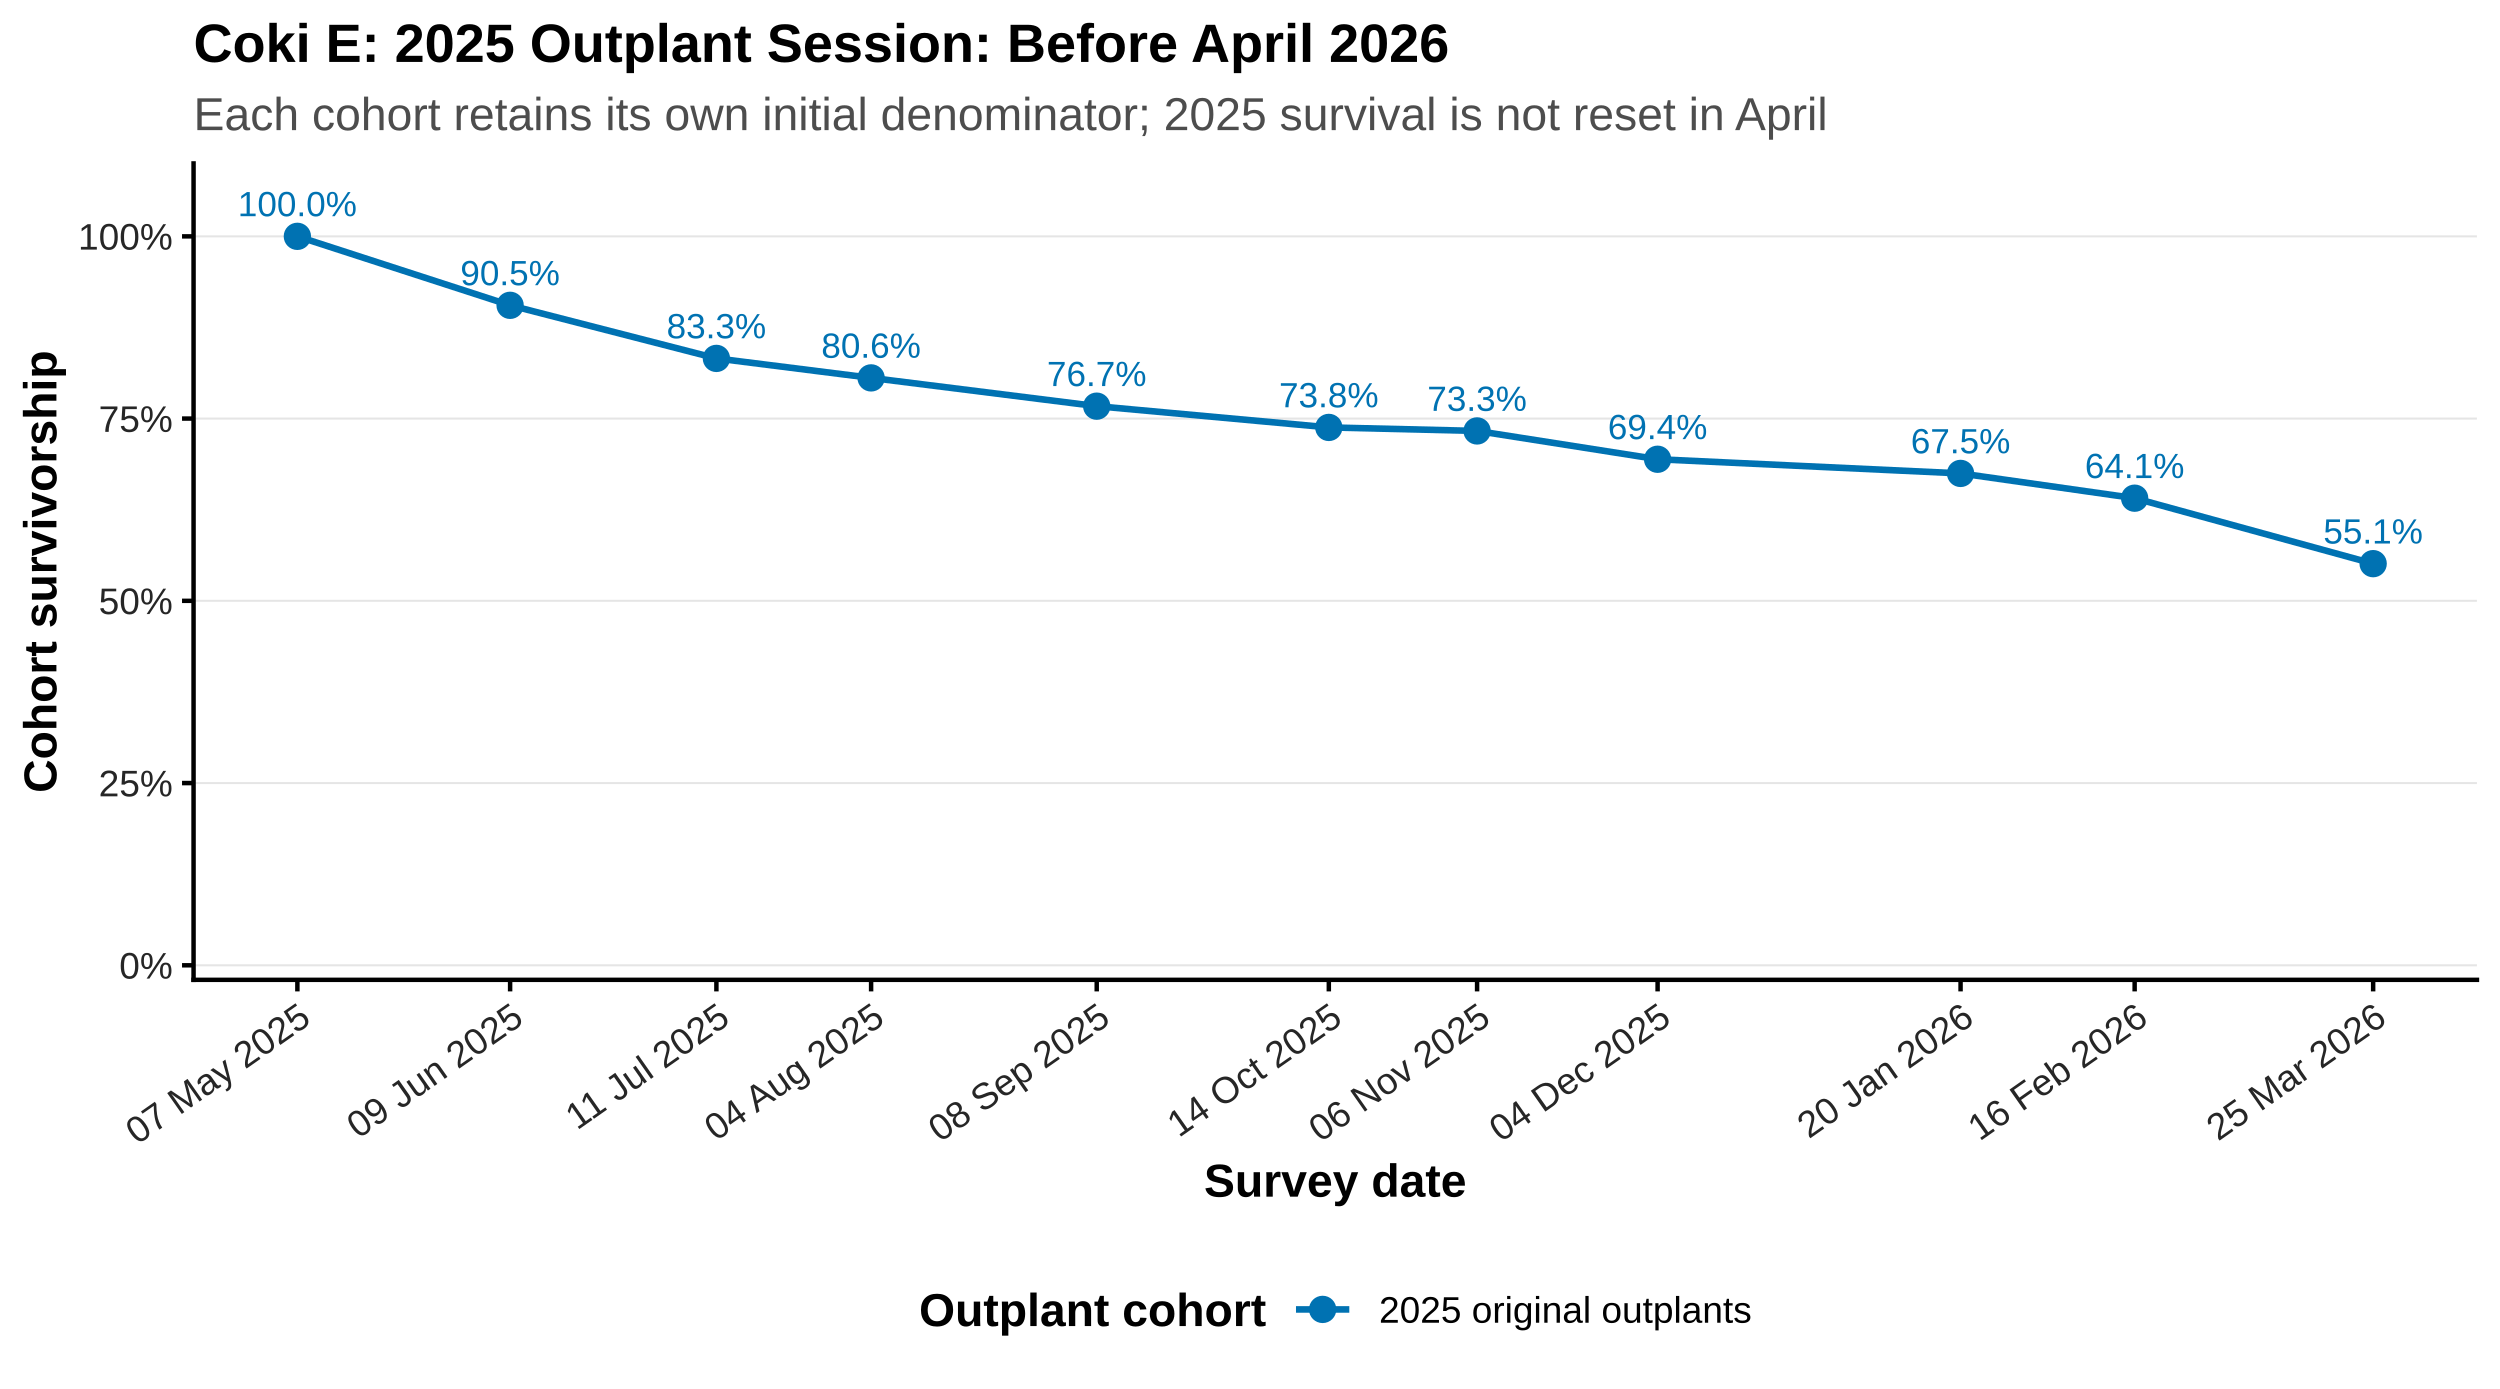
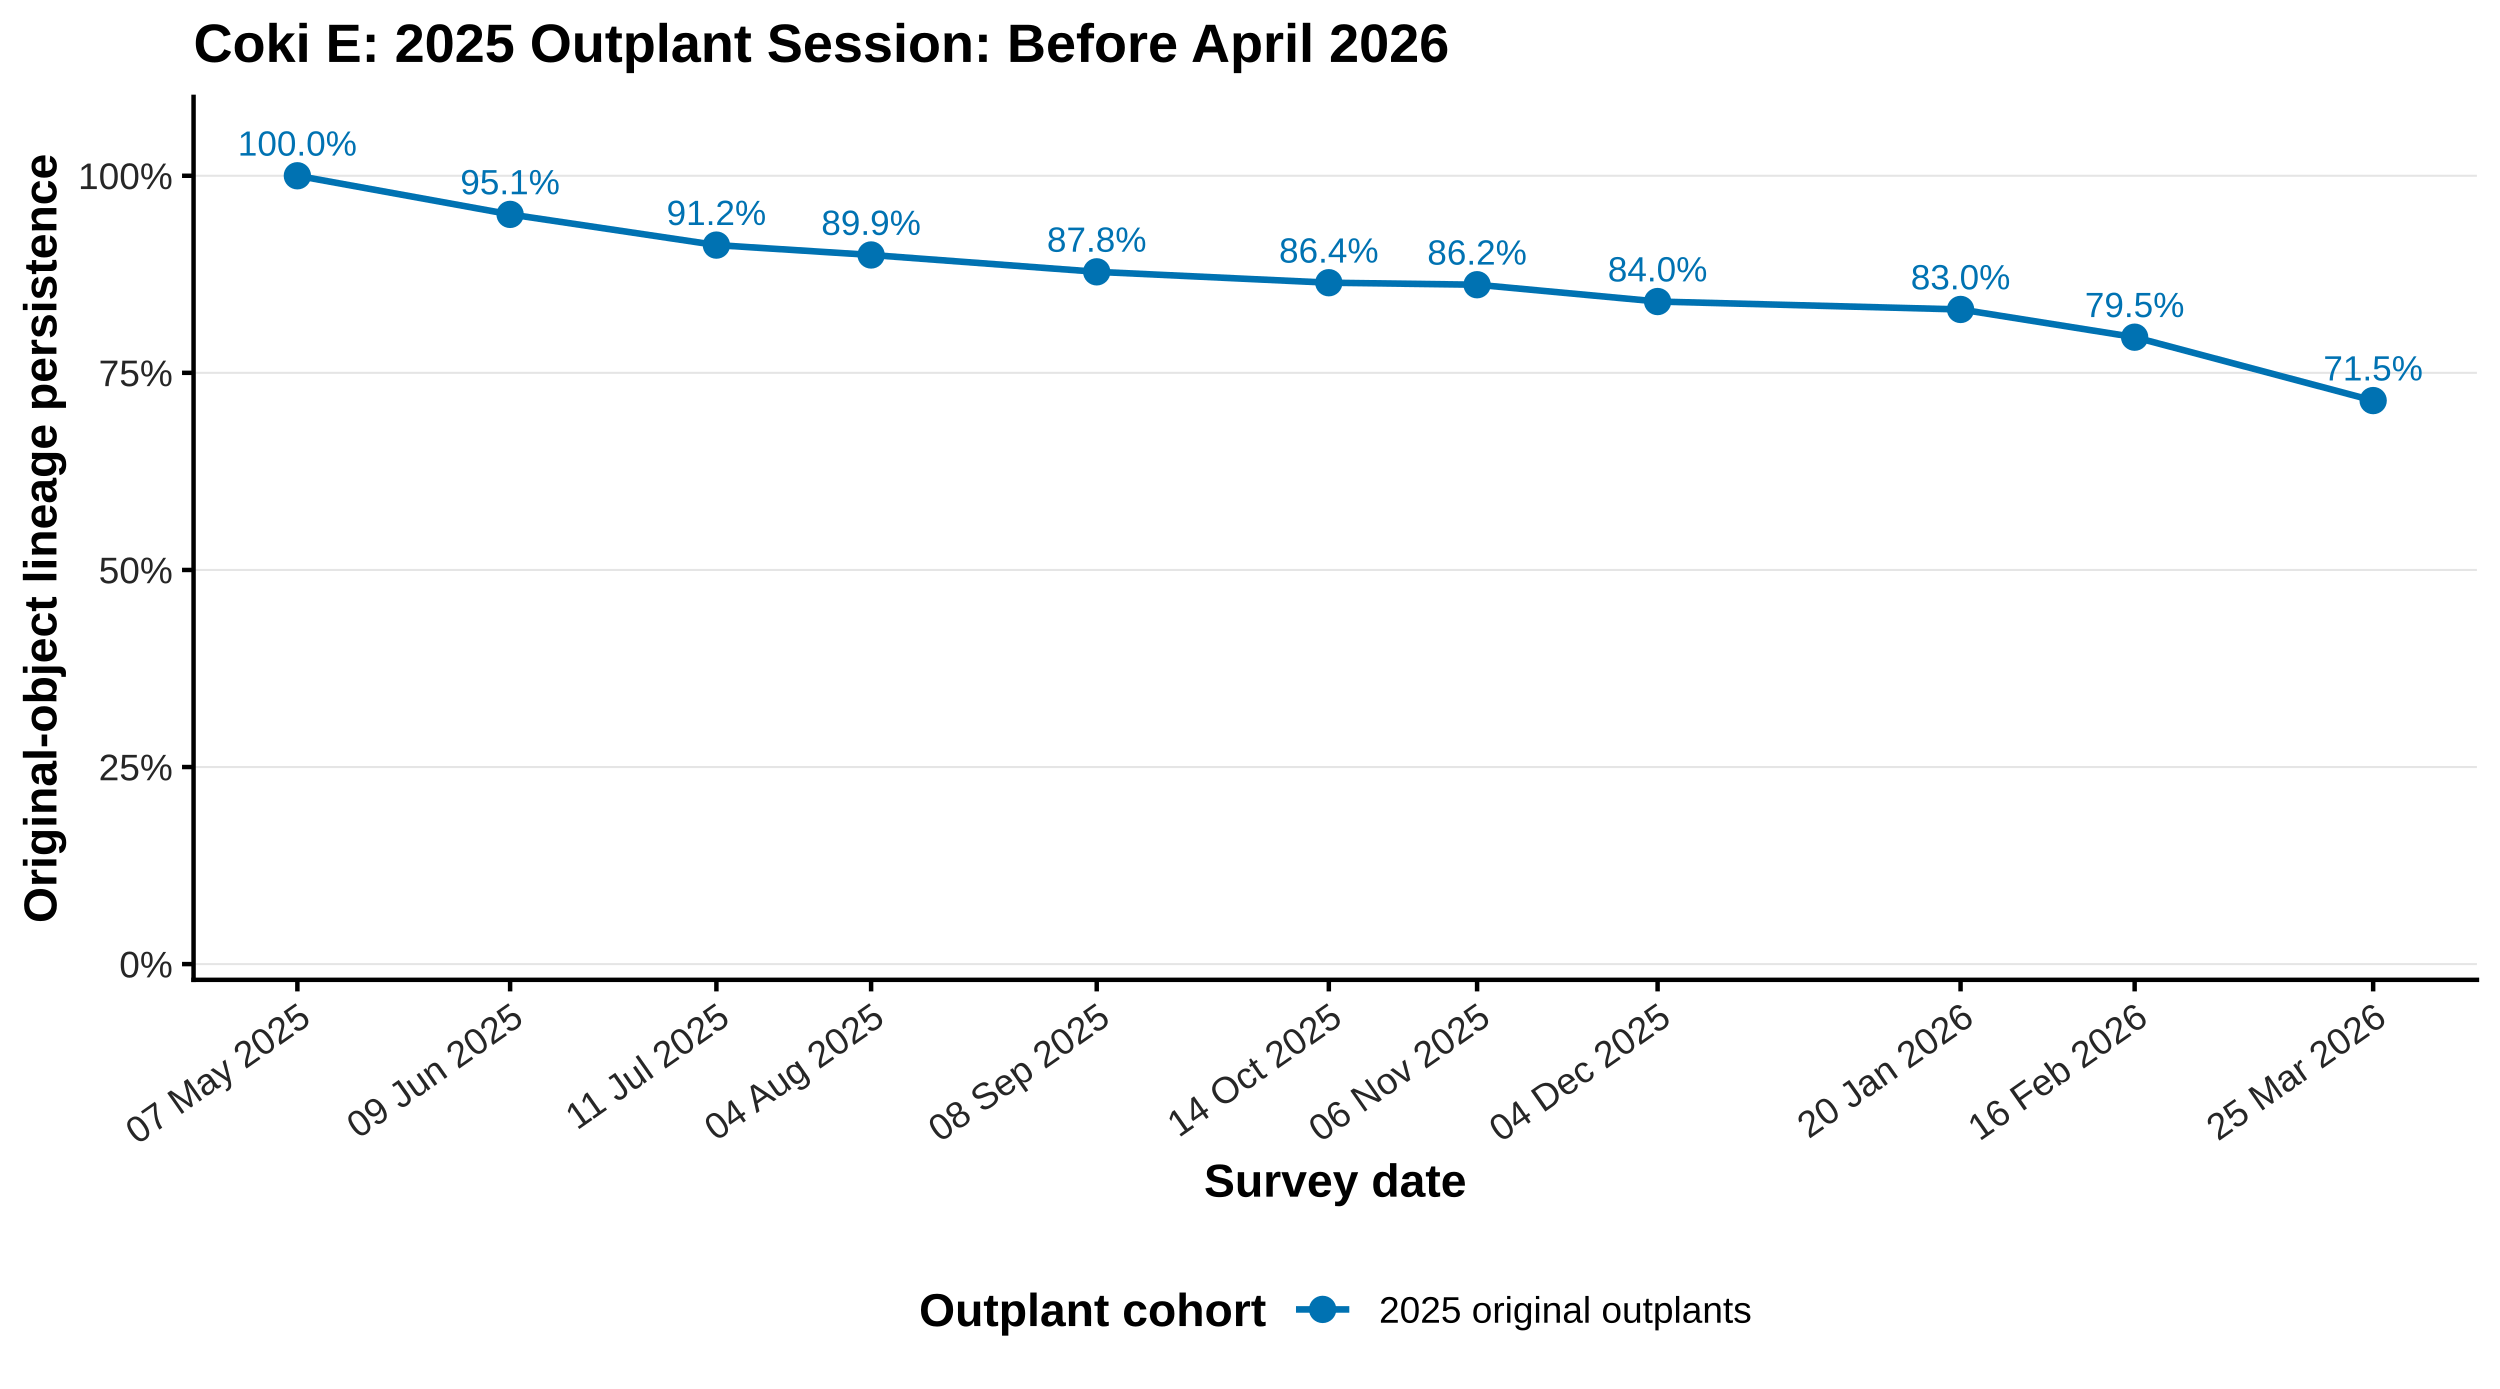
<svg xmlns="http://www.w3.org/2000/svg" class="svglite" width="648.00pt" height="360.00pt" viewBox="0 0 648.00 360.00">
  <defs>
    <style type="text/css">
    .svglite line, .svglite polyline, .svglite polygon, .svglite path, .svglite rect, .svglite circle {
      fill: none;
      stroke: #000000;
      stroke-linecap: round;
      stroke-linejoin: round;
      stroke-miterlimit: 10.00;
    }
    .svglite text {
      white-space: pre;
    }
  </style>
  </defs>
  <rect width="100%" height="100%" style="stroke: none; fill: #FFFFFF;" />
  <defs>
    <clipPath id="cpMC4wMHw2NDguMDB8MC4wMHwzNjAuMDA=">
      <rect x="0.00" y="0.00" width="648.00" height="360.00" />
    </clipPath>
  </defs>
  <g clip-path="url(#cpMC4wMHw2NDguMDB8MC4wMHwzNjAuMDA=)">
-     <rect x="0.00" y="0" width="648.00" height="360.00" style="stroke-width: 1.16; stroke: #FFFFFF; fill: #FFFFFF;" />
+     <rect x="-0" y="0.00" width="648.00" height="360.00" style="stroke-width: 1.16; stroke: #FFFFFF; fill: #FFFFFF;" />
  </g>
  <defs>
-     <clipPath id="cpNTAuMTd8NjQyLjAyfDQyLjM2fDI1My45OA==">
-       <rect x="50.17" y="42.36" width="591.85" height="211.62" />
+     <clipPath id="cpNTAuMTd8NjQyLjAyfDI1LjEyfDI1My45OA==">
+       <rect x="50.17" y="25.12" width="591.85" height="228.86" />
    </clipPath>
  </defs>
-   <g clip-path="url(#cpNTAuMTd8NjQyLjAyfDQyLjM2fDI1My45OA==)">
-     <rect x="50.17" y="42.36" width="591.85" height="211.62" style="stroke-width: 1.16; stroke: none; fill: #FFFFFF;" />
-     <polyline points="50.17,250.21 642.02,250.21 " style="stroke-width: 0.53; stroke: #E5E5E5; stroke-linecap: butt;" />
-     <polyline points="50.17,202.97 642.02,202.97 " style="stroke-width: 0.53; stroke: #E5E5E5; stroke-linecap: butt;" />
-     <polyline points="50.17,155.73 642.02,155.73 " style="stroke-width: 0.53; stroke: #E5E5E5; stroke-linecap: butt;" />
-     <polyline points="50.17,108.49 642.02,108.49 " style="stroke-width: 0.53; stroke: #E5E5E5; stroke-linecap: butt;" />
-     <polyline points="50.17,61.26 642.02,61.26 " style="stroke-width: 0.53; stroke: #E5E5E5; stroke-linecap: butt;" />
-     <polyline points="77.08,61.26 132.22,79.14 185.69,92.90 225.79,97.95 284.27,105.28 344.43,110.79 382.86,111.70 429.65,119.04 508.18,122.71 553.30,129.13 615.12,146.10 " style="stroke-width: 1.71; stroke: #0072B2; stroke-linecap: butt;" />
-     <circle cx="77.08" cy="61.26" r="3.16" style="stroke-width: 0.77; stroke: #0072B2; fill: #0072B2;" />
-     <circle cx="132.22" cy="79.14" r="3.16" style="stroke-width: 0.77; stroke: #0072B2; fill: #0072B2;" />
-     <circle cx="185.69" cy="92.90" r="3.16" style="stroke-width: 0.77; stroke: #0072B2; fill: #0072B2;" />
-     <circle cx="225.79" cy="97.95" r="3.16" style="stroke-width: 0.77; stroke: #0072B2; fill: #0072B2;" />
-     <circle cx="284.27" cy="105.28" r="3.16" style="stroke-width: 0.77; stroke: #0072B2; fill: #0072B2;" />
-     <circle cx="344.43" cy="110.79" r="3.16" style="stroke-width: 0.77; stroke: #0072B2; fill: #0072B2;" />
-     <circle cx="382.86" cy="111.70" r="3.16" style="stroke-width: 0.77; stroke: #0072B2; fill: #0072B2;" />
-     <circle cx="429.65" cy="119.04" r="3.16" style="stroke-width: 0.77; stroke: #0072B2; fill: #0072B2;" />
-     <circle cx="508.18" cy="122.71" r="3.16" style="stroke-width: 0.77; stroke: #0072B2; fill: #0072B2;" />
-     <circle cx="553.30" cy="129.13" r="3.16" style="stroke-width: 0.77; stroke: #0072B2; fill: #0072B2;" />
-     <circle cx="615.12" cy="146.10" r="3.16" style="stroke-width: 0.77; stroke: #0072B2; fill: #0072B2;" />
-     <text x="77.08" y="56.04" text-anchor="middle" style="font-size: 9.10px;fill: #0072B2; font-family: &quot;Arial&quot;;" textLength="30.83px" lengthAdjust="spacingAndGlyphs">100.0%</text>
-     <text x="132.22" y="73.92" text-anchor="middle" style="font-size: 9.10px;fill: #0072B2; font-family: &quot;Arial&quot;;" textLength="25.78px" lengthAdjust="spacingAndGlyphs">90.5%</text>
-     <text x="185.69" y="87.68" text-anchor="middle" style="font-size: 9.10px;fill: #0072B2; font-family: &quot;Arial&quot;;" textLength="25.78px" lengthAdjust="spacingAndGlyphs">83.3%</text>
-     <text x="225.79" y="92.73" text-anchor="middle" style="font-size: 9.10px;fill: #0072B2; font-family: &quot;Arial&quot;;" textLength="25.78px" lengthAdjust="spacingAndGlyphs">80.6%</text>
-     <text x="284.27" y="100.07" text-anchor="middle" style="font-size: 9.10px;fill: #0072B2; font-family: &quot;Arial&quot;;" textLength="25.78px" lengthAdjust="spacingAndGlyphs">76.7%</text>
-     <text x="344.43" y="105.57" text-anchor="middle" style="font-size: 9.10px;fill: #0072B2; font-family: &quot;Arial&quot;;" textLength="25.78px" lengthAdjust="spacingAndGlyphs">73.8%</text>
-     <text x="382.86" y="106.49" text-anchor="middle" style="font-size: 9.10px;fill: #0072B2; font-family: &quot;Arial&quot;;" textLength="25.78px" lengthAdjust="spacingAndGlyphs">73.3%</text>
-     <text x="429.65" y="113.82" text-anchor="middle" style="font-size: 9.10px;fill: #0072B2; font-family: &quot;Arial&quot;;" textLength="25.78px" lengthAdjust="spacingAndGlyphs">69.4%</text>
-     <text x="508.18" y="117.49" text-anchor="middle" style="font-size: 9.10px;fill: #0072B2; font-family: &quot;Arial&quot;;" textLength="25.78px" lengthAdjust="spacingAndGlyphs">67.5%</text>
-     <text x="553.30" y="123.91" text-anchor="middle" style="font-size: 9.10px;fill: #0072B2; font-family: &quot;Arial&quot;;" textLength="25.78px" lengthAdjust="spacingAndGlyphs">64.1%</text>
-     <text x="615.12" y="140.88" text-anchor="middle" style="font-size: 9.10px;fill: #0072B2; font-family: &quot;Arial&quot;;" textLength="25.78px" lengthAdjust="spacingAndGlyphs">55.1%</text>
+   <g clip-path="url(#cpNTAuMTd8NjQyLjAyfDI1LjEyfDI1My45OA==)">
+     <rect x="50.17" y="25.12" width="591.85" height="228.86" style="stroke-width: 1.16; stroke: none; fill: #FFFFFF;" />
+     <polyline points="50.17,249.90 642.02,249.90 " style="stroke-width: 0.53; stroke: #E5E5E5; stroke-linecap: butt;" />
+     <polyline points="50.17,198.81 642.02,198.81 " style="stroke-width: 0.53; stroke: #E5E5E5; stroke-linecap: butt;" />
+     <polyline points="50.17,147.73 642.02,147.73 " style="stroke-width: 0.53; stroke: #E5E5E5; stroke-linecap: butt;" />
+     <polyline points="50.17,96.64 642.02,96.64 " style="stroke-width: 0.53; stroke: #E5E5E5; stroke-linecap: butt;" />
+     <polyline points="50.17,45.56 642.02,45.56 " style="stroke-width: 0.53; stroke: #E5E5E5; stroke-linecap: butt;" />
+     <polyline points="77.08,45.56 132.22,55.57 185.69,63.53 225.79,66.09 284.27,70.46 344.43,73.28 382.86,73.80 429.65,78.16 508.18,80.21 553.30,87.40 615.12,103.83 " style="stroke-width: 1.71; stroke: #0072B2; stroke-linecap: butt;" />
+     <circle cx="77.08" cy="45.56" r="3.16" style="stroke-width: 0.77; stroke: #0072B2; fill: #0072B2;" />
+     <circle cx="132.22" cy="55.57" r="3.16" style="stroke-width: 0.77; stroke: #0072B2; fill: #0072B2;" />
+     <circle cx="185.69" cy="63.53" r="3.16" style="stroke-width: 0.77; stroke: #0072B2; fill: #0072B2;" />
+     <circle cx="225.79" cy="66.09" r="3.16" style="stroke-width: 0.77; stroke: #0072B2; fill: #0072B2;" />
+     <circle cx="284.27" cy="70.46" r="3.16" style="stroke-width: 0.77; stroke: #0072B2; fill: #0072B2;" />
+     <circle cx="344.43" cy="73.28" r="3.16" style="stroke-width: 0.77; stroke: #0072B2; fill: #0072B2;" />
+     <circle cx="382.86" cy="73.80" r="3.16" style="stroke-width: 0.77; stroke: #0072B2; fill: #0072B2;" />
+     <circle cx="429.65" cy="78.16" r="3.16" style="stroke-width: 0.77; stroke: #0072B2; fill: #0072B2;" />
+     <circle cx="508.18" cy="80.21" r="3.16" style="stroke-width: 0.77; stroke: #0072B2; fill: #0072B2;" />
+     <circle cx="553.30" cy="87.40" r="3.16" style="stroke-width: 0.77; stroke: #0072B2; fill: #0072B2;" />
+     <circle cx="615.12" cy="103.83" r="3.16" style="stroke-width: 0.77; stroke: #0072B2; fill: #0072B2;" />
+     <text x="77.08" y="40.34" text-anchor="middle" style="font-size: 9.10px;fill: #0072B2; font-family: &quot;Arial&quot;;" textLength="30.83px" lengthAdjust="spacingAndGlyphs">100.0%</text>
+     <text x="132.22" y="50.35" text-anchor="middle" style="font-size: 9.10px;fill: #0072B2; font-family: &quot;Arial&quot;;" textLength="25.78px" lengthAdjust="spacingAndGlyphs">95.1%</text>
+     <text x="185.69" y="58.31" text-anchor="middle" style="font-size: 9.10px;fill: #0072B2; font-family: &quot;Arial&quot;;" textLength="25.78px" lengthAdjust="spacingAndGlyphs">91.2%</text>
+     <text x="225.79" y="60.88" text-anchor="middle" style="font-size: 9.10px;fill: #0072B2; font-family: &quot;Arial&quot;;" textLength="25.78px" lengthAdjust="spacingAndGlyphs">89.9%</text>
+     <text x="284.27" y="65.24" text-anchor="middle" style="font-size: 9.10px;fill: #0072B2; font-family: &quot;Arial&quot;;" textLength="25.78px" lengthAdjust="spacingAndGlyphs">87.8%</text>
+     <text x="344.43" y="68.06" text-anchor="middle" style="font-size: 9.10px;fill: #0072B2; font-family: &quot;Arial&quot;;" textLength="25.78px" lengthAdjust="spacingAndGlyphs">86.4%</text>
+     <text x="382.86" y="68.58" text-anchor="middle" style="font-size: 9.10px;fill: #0072B2; font-family: &quot;Arial&quot;;" textLength="25.78px" lengthAdjust="spacingAndGlyphs">86.2%</text>
+     <text x="429.65" y="72.94" text-anchor="middle" style="font-size: 9.10px;fill: #0072B2; font-family: &quot;Arial&quot;;" textLength="25.78px" lengthAdjust="spacingAndGlyphs">84.0%</text>
+     <text x="508.18" y="74.99" text-anchor="middle" style="font-size: 9.10px;fill: #0072B2; font-family: &quot;Arial&quot;;" textLength="25.78px" lengthAdjust="spacingAndGlyphs">83.0%</text>
+     <text x="553.30" y="82.18" text-anchor="middle" style="font-size: 9.10px;fill: #0072B2; font-family: &quot;Arial&quot;;" textLength="25.78px" lengthAdjust="spacingAndGlyphs">79.5%</text>
+     <text x="615.12" y="98.61" text-anchor="middle" style="font-size: 9.10px;fill: #0072B2; font-family: &quot;Arial&quot;;" textLength="25.78px" lengthAdjust="spacingAndGlyphs">71.5%</text>
  </g>
  <g clip-path="url(#cpMC4wMHw2NDguMDB8MC4wMHwzNjAuMDA=)">
-     <polyline points="50.17,253.98 50.17,42.36 " style="stroke-width: 1.16; stroke-linecap: square;" />
-     <text x="44.79" y="253.65" text-anchor="end" style="font-size: 9.60px;fill: #262626; font-family: &quot;Arial&quot;;" textLength="13.87px" lengthAdjust="spacingAndGlyphs">0%</text>
-     <text x="44.79" y="206.41" text-anchor="end" style="font-size: 9.60px;fill: #262626; font-family: &quot;Arial&quot;;" textLength="19.20px" lengthAdjust="spacingAndGlyphs">25%</text>
-     <text x="44.79" y="159.17" text-anchor="end" style="font-size: 9.60px;fill: #262626; font-family: &quot;Arial&quot;;" textLength="19.20px" lengthAdjust="spacingAndGlyphs">50%</text>
-     <text x="44.79" y="111.94" text-anchor="end" style="font-size: 9.60px;fill: #262626; font-family: &quot;Arial&quot;;" textLength="19.20px" lengthAdjust="spacingAndGlyphs">75%</text>
-     <text x="44.79" y="64.70" text-anchor="end" style="font-size: 9.60px;fill: #262626; font-family: &quot;Arial&quot;;" textLength="24.54px" lengthAdjust="spacingAndGlyphs">100%</text>
-     <polyline points="47.18,250.21 50.17,250.21 " style="stroke-width: 1.16; stroke-linecap: butt;" />
-     <polyline points="47.18,202.97 50.17,202.97 " style="stroke-width: 1.16; stroke-linecap: butt;" />
-     <polyline points="47.18,155.73 50.17,155.73 " style="stroke-width: 1.16; stroke-linecap: butt;" />
-     <polyline points="47.18,108.49 50.17,108.49 " style="stroke-width: 1.16; stroke-linecap: butt;" />
-     <polyline points="47.18,61.26 50.17,61.26 " style="stroke-width: 1.16; stroke-linecap: butt;" />
+     <polyline points="50.17,253.98 50.17,25.12 " style="stroke-width: 1.16; stroke-linecap: square;" />
+     <text x="44.79" y="253.34" text-anchor="end" style="font-size: 9.60px;fill: #262626; font-family: &quot;Arial&quot;;" textLength="13.87px" lengthAdjust="spacingAndGlyphs">0%</text>
+     <text x="44.79" y="202.25" text-anchor="end" style="font-size: 9.60px;fill: #262626; font-family: &quot;Arial&quot;;" textLength="19.20px" lengthAdjust="spacingAndGlyphs">25%</text>
+     <text x="44.79" y="151.17" text-anchor="end" style="font-size: 9.60px;fill: #262626; font-family: &quot;Arial&quot;;" textLength="19.20px" lengthAdjust="spacingAndGlyphs">50%</text>
+     <text x="44.79" y="100.08" text-anchor="end" style="font-size: 9.60px;fill: #262626; font-family: &quot;Arial&quot;;" textLength="19.20px" lengthAdjust="spacingAndGlyphs">75%</text>
+     <text x="44.79" y="49.00" text-anchor="end" style="font-size: 9.60px;fill: #262626; font-family: &quot;Arial&quot;;" textLength="24.54px" lengthAdjust="spacingAndGlyphs">100%</text>
+     <polyline points="47.18,249.90 50.17,249.90 " style="stroke-width: 1.16; stroke-linecap: butt;" />
+     <polyline points="47.18,198.81 50.17,198.81 " style="stroke-width: 1.16; stroke-linecap: butt;" />
+     <polyline points="47.18,147.73 50.17,147.73 " style="stroke-width: 1.16; stroke-linecap: butt;" />
+     <polyline points="47.18,96.64 50.17,96.64 " style="stroke-width: 1.16; stroke-linecap: butt;" />
+     <polyline points="47.18,45.56 50.17,45.56 " style="stroke-width: 1.16; stroke-linecap: butt;" />
    <polyline points="50.17,253.98 642.02,253.98 " style="stroke-width: 1.16; stroke-linecap: square;" />
    <polyline points="77.08,256.97 77.08,253.98 " style="stroke-width: 1.16; stroke-linecap: butt;" />
    <polyline points="132.22,256.97 132.22,253.98 " style="stroke-width: 1.16; stroke-linecap: butt;" />
    <polyline points="185.69,256.97 185.69,253.98 " style="stroke-width: 1.16; stroke-linecap: butt;" />
    <polyline points="225.79,256.97 225.79,253.98 " style="stroke-width: 1.16; stroke-linecap: butt;" />
    <polyline points="284.27,256.97 284.27,253.98 " style="stroke-width: 1.16; stroke-linecap: butt;" />
    <polyline points="344.43,256.97 344.43,253.98 " style="stroke-width: 1.16; stroke-linecap: butt;" />
    <polyline points="382.86,256.97 382.86,253.98 " style="stroke-width: 1.16; stroke-linecap: butt;" />
    <polyline points="429.65,256.97 429.65,253.98 " style="stroke-width: 1.16; stroke-linecap: butt;" />
    <polyline points="508.18,256.97 508.18,253.98 " style="stroke-width: 1.16; stroke-linecap: butt;" />
    <polyline points="553.30,256.97 553.30,253.98 " style="stroke-width: 1.16; stroke-linecap: butt;" />
    <polyline points="615.12,256.97 615.12,253.98 " style="stroke-width: 1.16; stroke-linecap: butt;" />
    <text transform="translate(81.02,265.00) rotate(-35)" text-anchor="end" style="font-size: 9.60px;fill: #262626; font-family: &quot;Arial&quot;;" textLength="55.46px" lengthAdjust="spacingAndGlyphs">07 May 2025</text>
    <text transform="translate(136.16,265.00) rotate(-35)" text-anchor="end" style="font-size: 9.60px;fill: #262626; font-family: &quot;Arial&quot;;" textLength="52.80px" lengthAdjust="spacingAndGlyphs">09 Jun 2025</text>
    <text transform="translate(189.64,265.00) rotate(-35)" text-anchor="end" style="font-size: 9.60px;fill: #262626; font-family: &quot;Arial&quot;;" textLength="49.60px" lengthAdjust="spacingAndGlyphs">11 Jul 2025</text>
    <text transform="translate(229.74,265.00) rotate(-35)" text-anchor="end" style="font-size: 9.60px;fill: #262626; font-family: &quot;Arial&quot;;" textLength="54.41px" lengthAdjust="spacingAndGlyphs">04 Aug 2025</text>
    <text transform="translate(288.22,265.00) rotate(-35)" text-anchor="end" style="font-size: 9.60px;fill: #262626; font-family: &quot;Arial&quot;;" textLength="54.41px" lengthAdjust="spacingAndGlyphs">08 Sep 2025</text>
    <text transform="translate(348.38,265.00) rotate(-35)" text-anchor="end" style="font-size: 9.60px;fill: #262626; font-family: &quot;Arial&quot;;" textLength="52.26px" lengthAdjust="spacingAndGlyphs">14 Oct 2025</text>
    <text transform="translate(386.81,265.00) rotate(-35)" text-anchor="end" style="font-size: 9.60px;fill: #262626; font-family: &quot;Arial&quot;;" textLength="54.40px" lengthAdjust="spacingAndGlyphs">06 Nov 2025</text>
    <text transform="translate(433.59,265.00) rotate(-35)" text-anchor="end" style="font-size: 9.60px;fill: #262626; font-family: &quot;Arial&quot;;" textLength="54.40px" lengthAdjust="spacingAndGlyphs">04 Dec 2025</text>
    <text transform="translate(512.13,265.00) rotate(-35)" text-anchor="end" style="font-size: 9.60px;fill: #262626; font-family: &quot;Arial&quot;;" textLength="52.80px" lengthAdjust="spacingAndGlyphs">20 Jan 2026</text>
    <text transform="translate(557.24,265.00) rotate(-35)" text-anchor="end" style="font-size: 9.60px;fill: #262626; font-family: &quot;Arial&quot;;" textLength="53.87px" lengthAdjust="spacingAndGlyphs">16 Feb 2026</text>
    <text transform="translate(619.07,265.00) rotate(-35)" text-anchor="end" style="font-size: 9.60px;fill: #262626; font-family: &quot;Arial&quot;;" textLength="53.86px" lengthAdjust="spacingAndGlyphs">25 Mar 2026</text>
    <text x="346.10" y="310.18" text-anchor="middle" style="font-size: 12.00px; font-weight: bold; font-family: &quot;Arial&quot;;" textLength="68.04px" lengthAdjust="spacingAndGlyphs">Survey date</text>
-     <text transform="translate(14.62,148.17) rotate(-90)" text-anchor="middle" style="font-size: 12.00px; font-weight: bold; font-family: &quot;Arial&quot;;" textLength="114.69px" lengthAdjust="spacingAndGlyphs">Cohort survivorship</text>
+     <text transform="translate(14.62,139.55) rotate(-90)" text-anchor="middle" style="font-size: 12.00px; font-weight: bold; font-family: &quot;Arial&quot;;" textLength="199.40px" lengthAdjust="spacingAndGlyphs">Original-object lineage persistence</text>
    <rect x="232.24" y="324.79" width="227.71" height="29.24" style="stroke-width: 1.16; stroke: none; fill: #FFFFFF;" />
    <text x="238.22" y="343.72" style="font-size: 12.00px; font-weight: bold; font-family: &quot;Arial&quot;;" textLength="89.99px" lengthAdjust="spacingAndGlyphs">Outplant cohort</text>
    <rect x="334.19" y="330.76" width="17.28" height="17.28" style="stroke-width: 1.16; stroke: none; fill: #FFFFFF;" />
    <line x1="335.92" y1="339.40" x2="349.74" y2="339.40" style="stroke-width: 1.71; stroke: #0072B2; stroke-linecap: butt;" />
    <circle cx="342.83" cy="339.40" r="3.16" style="stroke-width: 0.77; stroke: #0072B2; fill: #0072B2;" />
    <text x="357.45" y="342.85" style="font-size: 9.60px; font-family: &quot;Arial&quot;;" textLength="96.53px" lengthAdjust="spacingAndGlyphs">2025 original outplants</text>
-     <text x="50.17" y="33.74" style="font-size: 12.00px;fill: #4D4D4D; font-family: &quot;Arial&quot;;" textLength="424.17px" lengthAdjust="spacingAndGlyphs">Each cohort retains its own initial denominator; 2025 survival is not reset in April</text>
    <text x="50.17" y="16.05" style="font-size: 14.00px; font-weight: bold; font-family: &quot;Arial&quot;;" textLength="325.86px" lengthAdjust="spacingAndGlyphs">Coki E: 2025 Outplant Session: Before April 2026</text>
  </g>
</svg>
